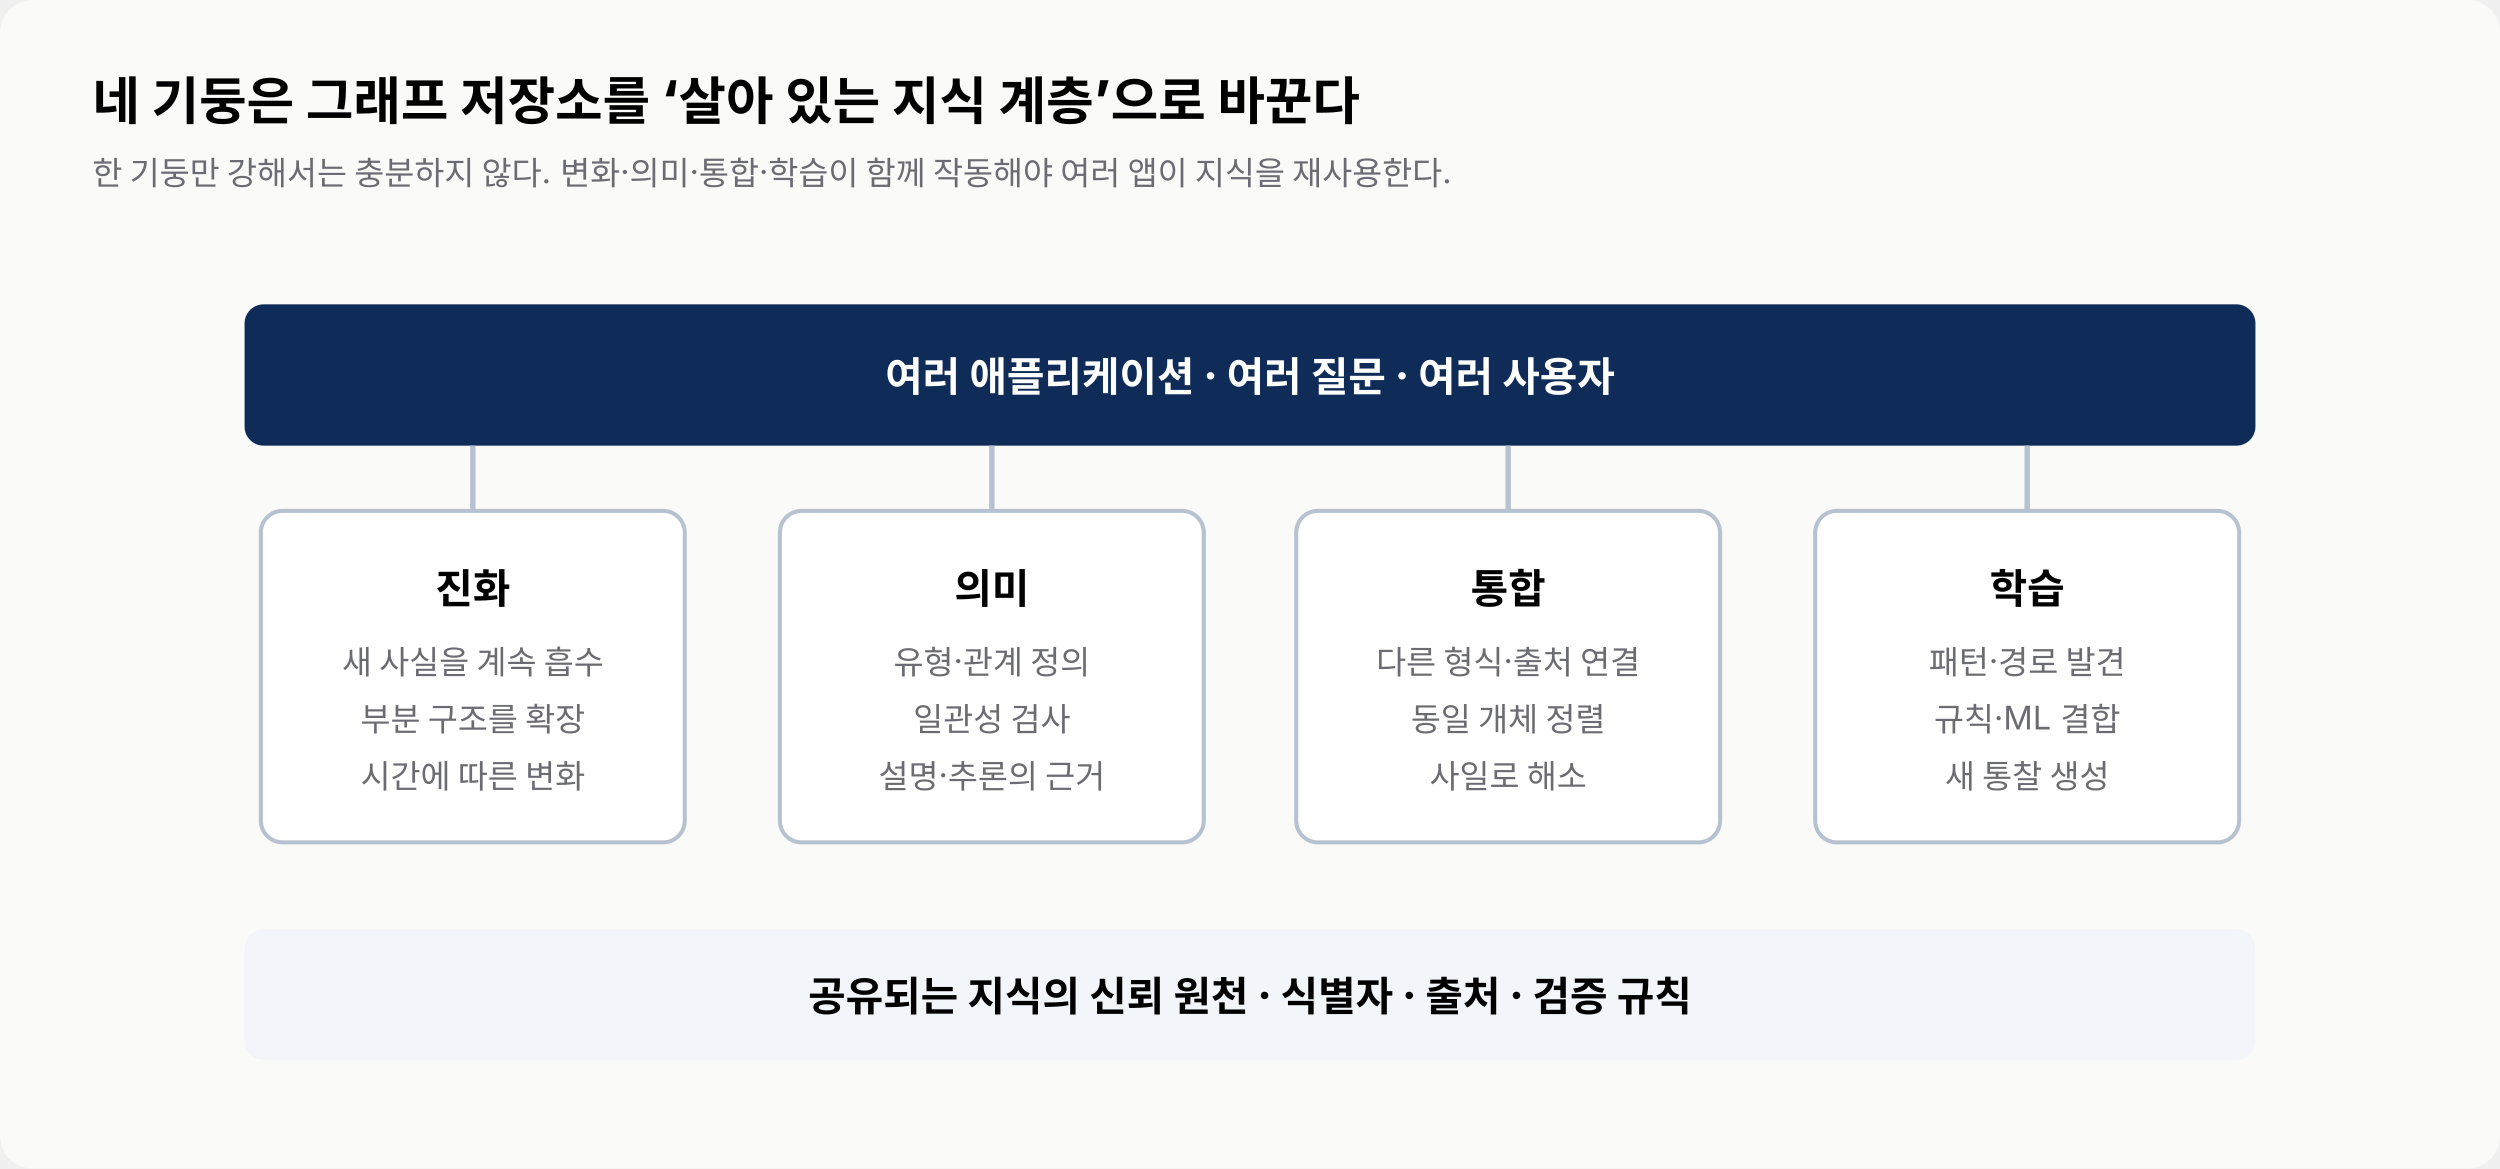
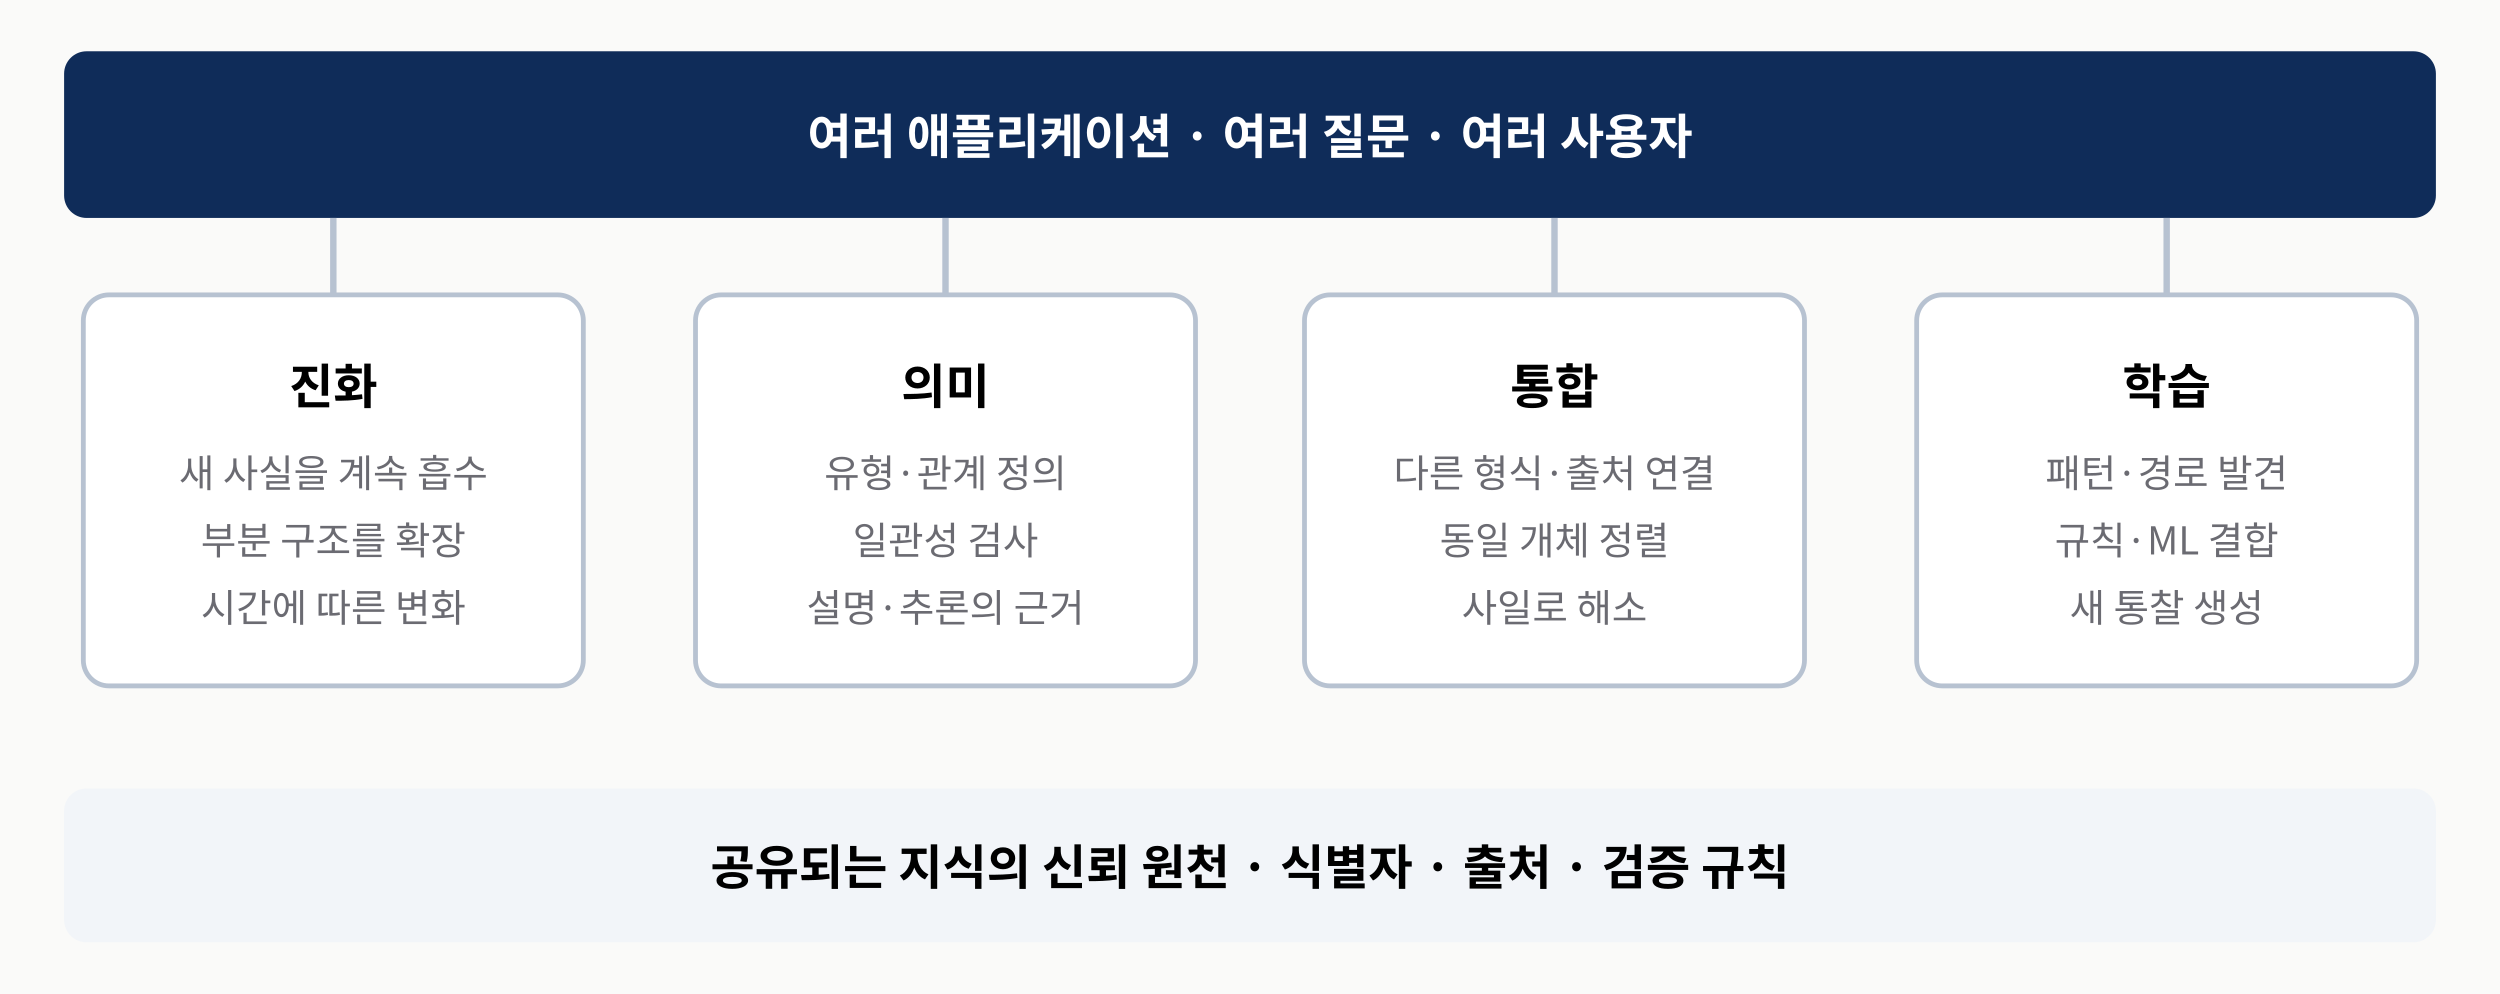
- <svg xmlns="http://www.w3.org/2000/svg" viewBox="0 0 920 430" role="img" aria-labelledby="title desc">
+ <svg xmlns="http://www.w3.org/2000/svg" viewBox="70 96 780 310" role="img" aria-labelledby="title desc">
  <defs>
-     <style>.t{font-family:Inter,'Noto Sans KR',sans-serif}.h{font-size:19px;font-weight:800}.sh{font-size:15px;font-weight:800}.b{font-size:13px}.m{font-size:12px;fill:#6B6B72}.box{fill:#fff;stroke:#B7C2D1;stroke-width:1.5}.soft{fill:#F2F5F9}.navy{fill:#0F2C59}.line{stroke:#B7C2D1;stroke-width:2}</style>
+     <style>.t{font-family:'Noto Sans CJK KR','Apple SD Gothic Neo','Malgun Gothic','Noto Sans KR',NanumGothic,Inter,system-ui,sans-serif}.h{font-size:19px;font-weight:800}.sh{font-size:15px;font-weight:800}.b{font-size:13px}.m{font-size:12px;fill:#6B6B72}.box{fill:#fff;stroke:#B7C2D1;stroke-width:1.5}.soft{fill:#F2F5F9}.navy{fill:#0F2C59}.line{stroke:#B7C2D1;stroke-width:2}</style>
  </defs>
  <rect width="920" height="430" rx="12" fill="#FAFAF9" />
-   <text class="t h" x="34" y="44">네 기둥은 그래프 저장소를 ‘살아 있는 지식 계층’으로 바꾼다</text>
-   <text class="t m" x="34" y="68">한 기둥만 강해서는 충분하지 않다. 변화·의미·통합·학습이 함께 작동해야 여러 앱이 지식을 재사용한다.</text>
  <rect class="navy" x="90" y="112" width="740" height="52" rx="7" />
  <text x="460" y="144" text-anchor="middle" fill="#fff" class="t sh">여러 애플리케이션 · 여러 질문 · 여러 사용자</text>
  <line class="line" x1="174" y1="164" x2="174" y2="300" />
  <line class="line" x1="365" y1="164" x2="365" y2="300" />
  <line class="line" x1="555" y1="164" x2="555" y2="300" />
  <line class="line" x1="746" y1="164" x2="746" y2="300" />
  <g transform="translate(96 188)">
    <rect class="box" width="156" height="122" rx="8" />
    <text class="t sh" x="78" y="34" text-anchor="middle">진화</text>
    <text class="t m" x="78" y="60" text-anchor="middle">새 사실을 계속 흡수</text>
    <text class="t m" x="78" y="81" text-anchor="middle">부분 구조를 확장</text>
    <text class="t m" x="78" y="102" text-anchor="middle">시간에 따른 변화</text>
  </g>
  <g transform="translate(287 188)">
    <rect class="box" width="156" height="122" rx="8" />
    <text class="t sh" x="78" y="34" text-anchor="middle">의미</text>
    <text class="t m" x="78" y="60" text-anchor="middle">유형·관계 정의</text>
    <text class="t m" x="78" y="81" text-anchor="middle">일관성 검사</text>
    <text class="t m" x="78" y="102" text-anchor="middle">설명·추론의 근거</text>
  </g>
  <g transform="translate(477 188)">
    <rect class="box" width="156" height="122" rx="8" />
    <text class="t sh" x="78" y="34" text-anchor="middle">통합</text>
    <text class="t m" x="78" y="60" text-anchor="middle">다른 형식·출처 연결</text>
    <text class="t m" x="78" y="81" text-anchor="middle">동일 개체 정렬</text>
    <text class="t m" x="78" y="102" text-anchor="middle">사일로 해소</text>
  </g>
  <g transform="translate(668 188)">
    <rect class="box" width="156" height="122" rx="8" />
    <text class="t sh" x="78" y="34" text-anchor="middle">학습</text>
    <text class="t m" x="78" y="60" text-anchor="middle">패턴·경로 발견</text>
    <text class="t m" x="78" y="81" text-anchor="middle">규칙·ML 결합</text>
    <text class="t m" x="78" y="102" text-anchor="middle">새 통찰 생성</text>
  </g>
  <rect class="soft" x="90" y="342" width="740" height="48" rx="7" />
  <text class="t sh" x="460" y="372" text-anchor="middle">공유되는 지식의 신뢰 원천 · 식별자 · 출처 · 검증 규칙</text>
</svg>
